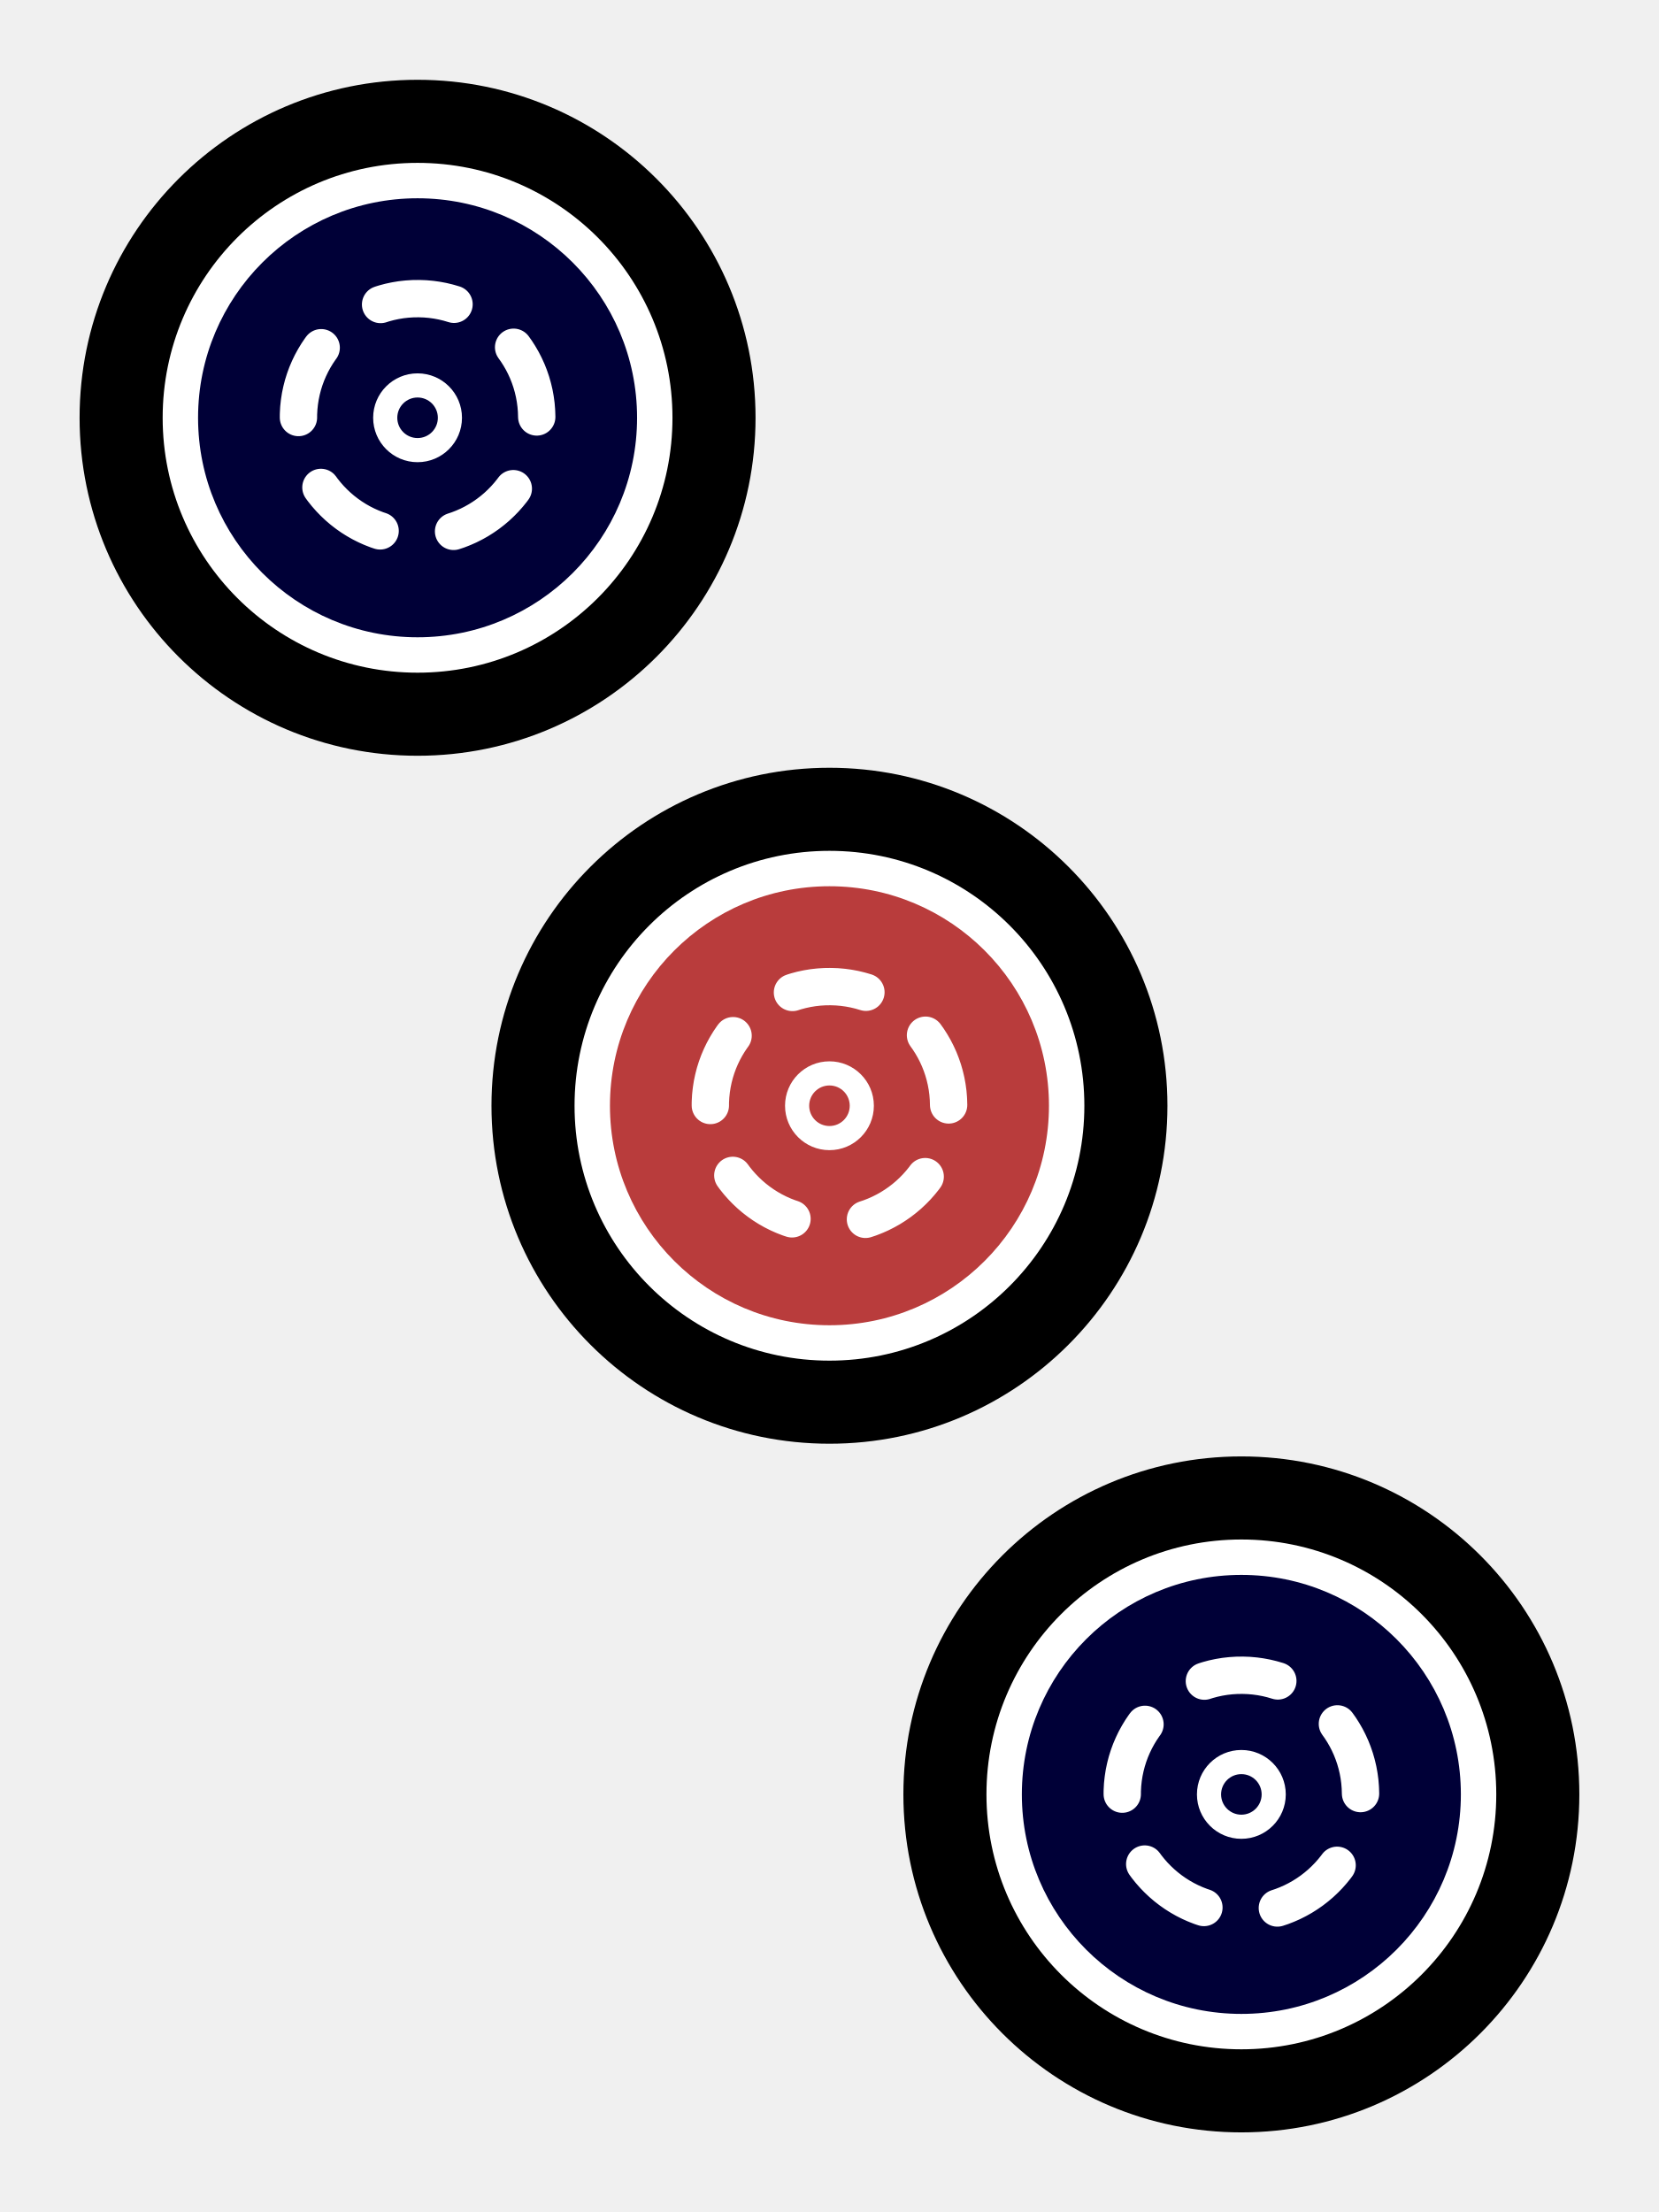
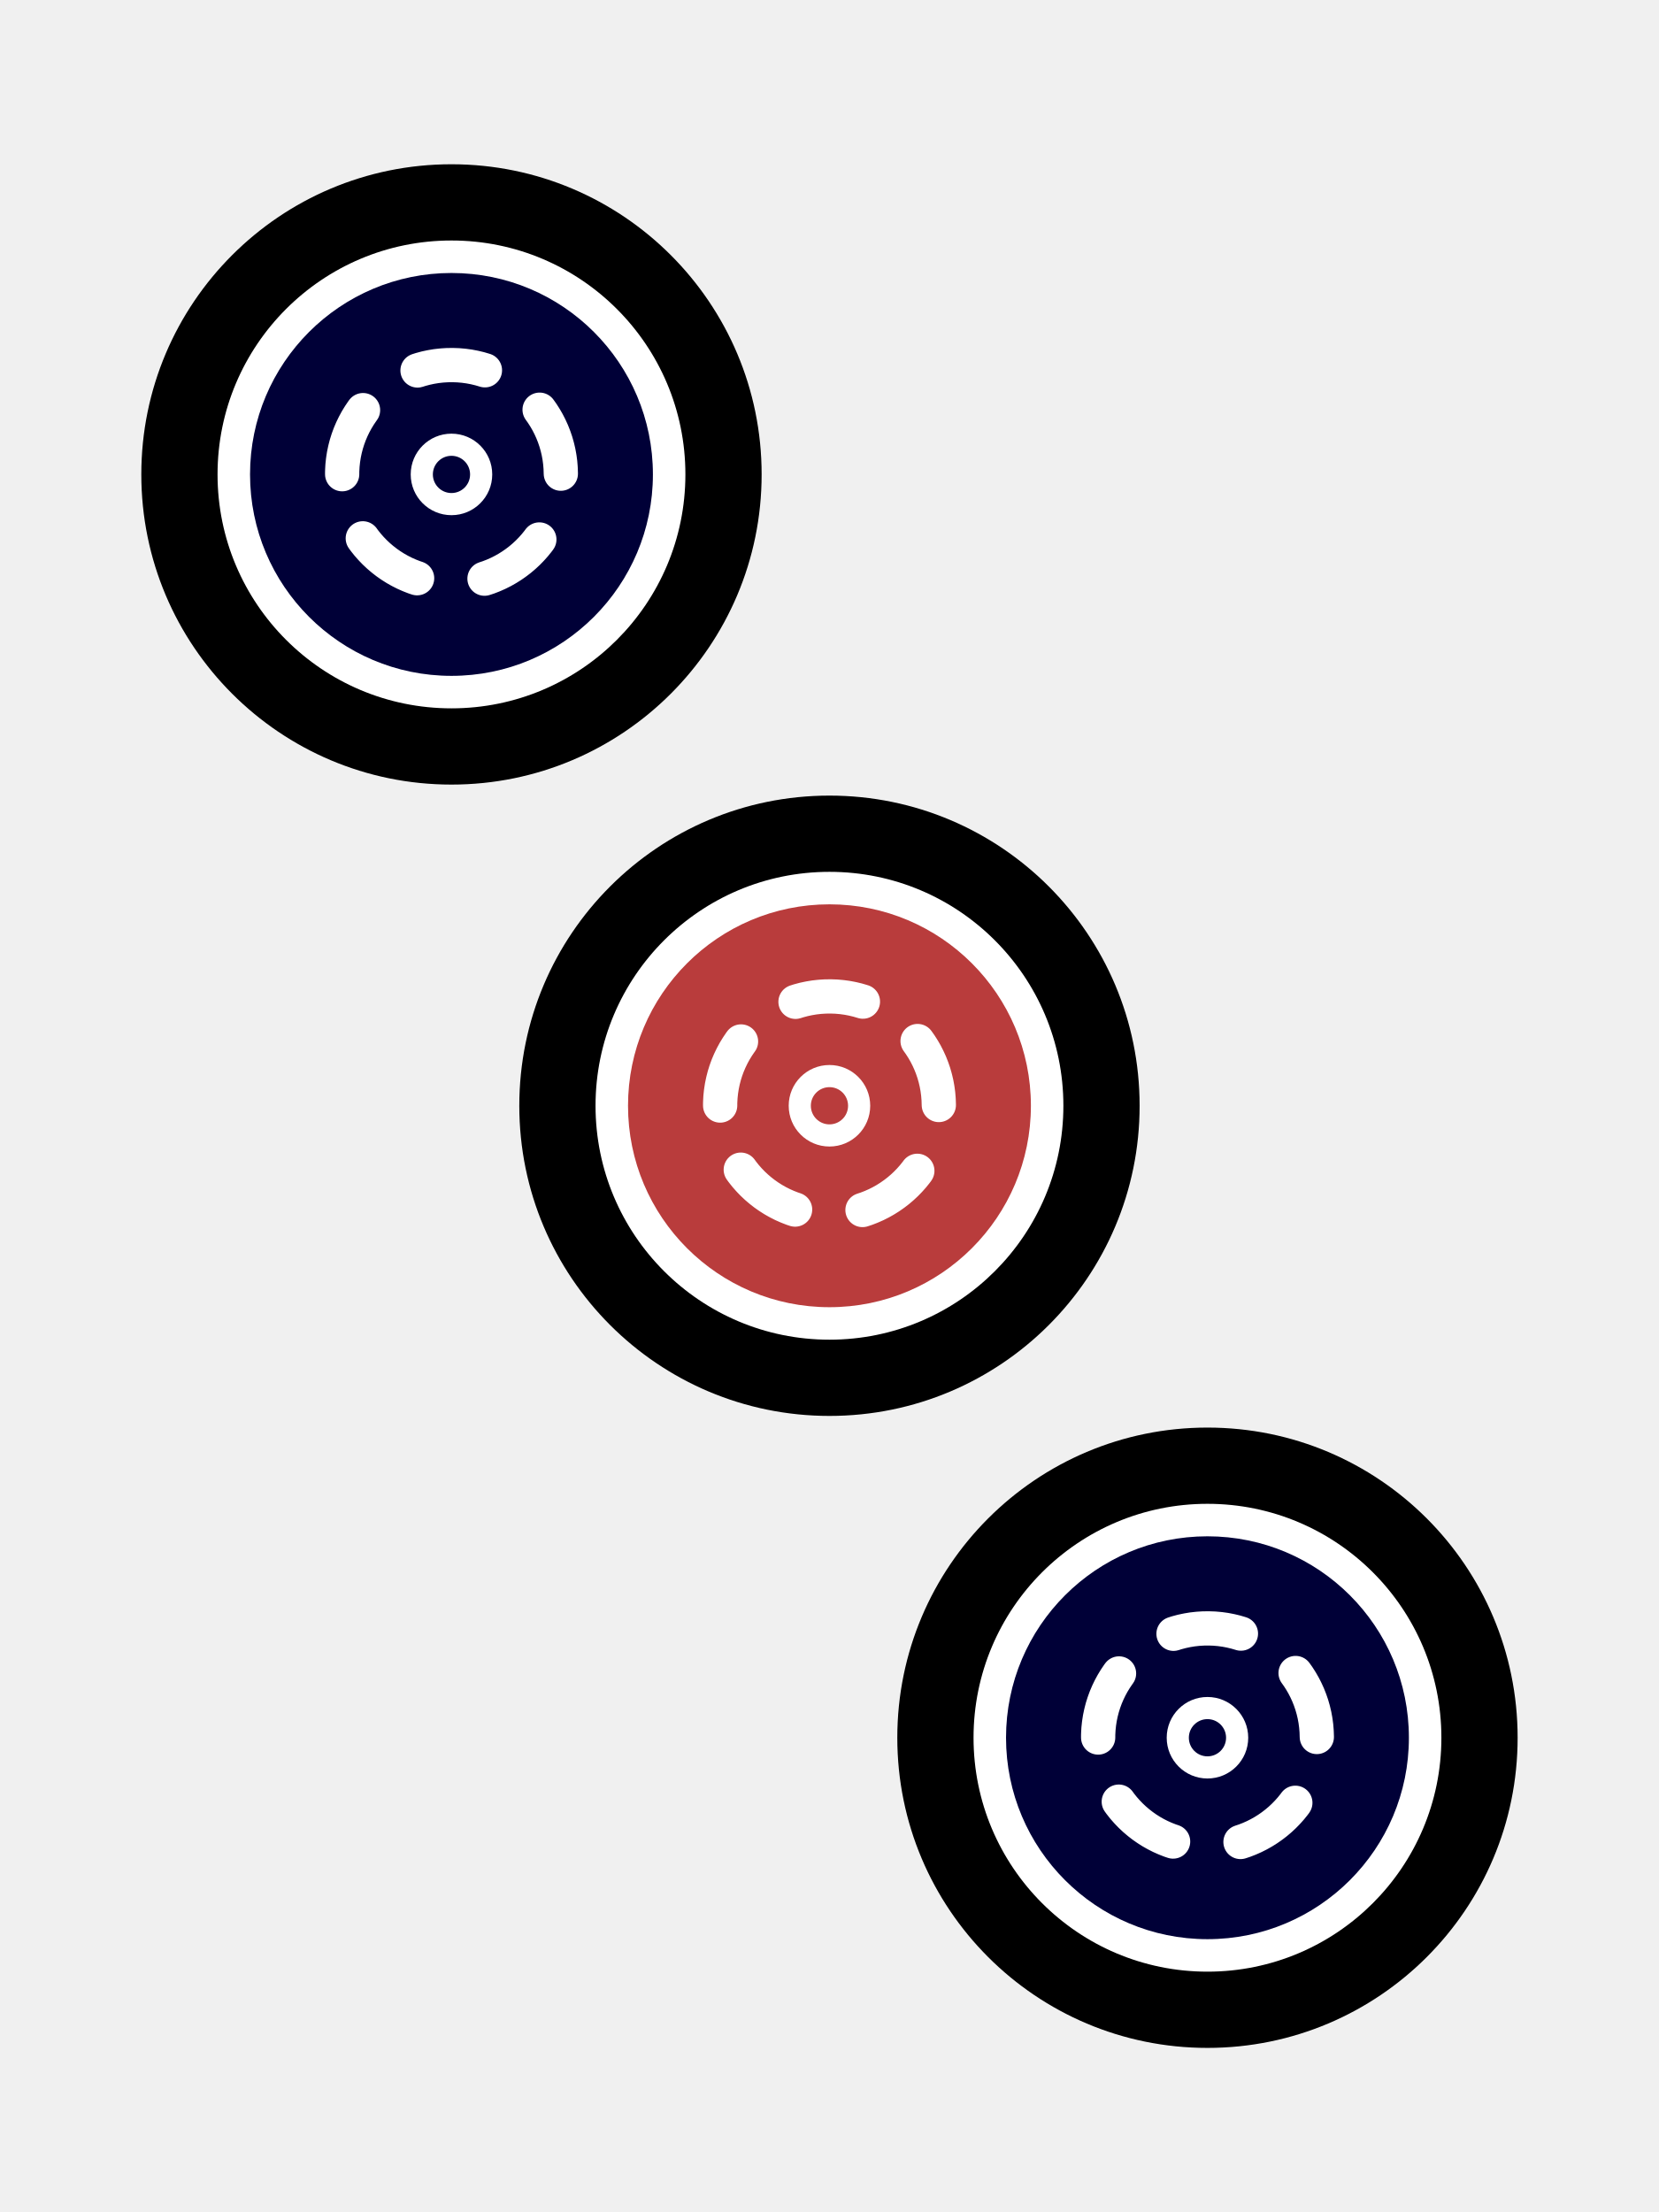
- <svg xmlns="http://www.w3.org/2000/svg" width="300" height="400" viewBox="0 0 300 400">
-   <g id="layer1" transform="translate(0,-652.3622)">
-     <g id="g7705" transform="translate(4.6993944e-7,0.02106803)">
-       <g id="g7649" transform="matrix(1.022735,0,0,1.022735,286.1682,231.3618)">
-         <circle r="59.759" cy="485.489" cx="-205.976" id="circle7651" style="opacity:1;fill:#000000;fill-opacity:1;fill-rule:nonzero;stroke:none;stroke-width:8;stroke-linecap:round;stroke-linejoin:round;stroke-miterlimit:4;stroke-dasharray:none;stroke-dashoffset:0;stroke-opacity:1" />
-         <circle r="45.07" cy="485.489" cx="-205.976" id="circle7653" style="opacity:1;fill:#ffffff;fill-opacity:1;fill-rule:nonzero;stroke:none;stroke-width:8;stroke-linecap:round;stroke-linejoin:round;stroke-miterlimit:4;stroke-dasharray:none;stroke-dashoffset:0;stroke-opacity:1" />
-         <circle r="38.811" cy="485.489" cx="-205.976" id="circle7655" style="opacity:1;fill:#000037;fill-opacity:1;fill-rule:nonzero;stroke:none;stroke-width:8;stroke-linecap:round;stroke-linejoin:round;stroke-miterlimit:4;stroke-dasharray:none;stroke-dashoffset:0;stroke-opacity:1" />
-         <path style="opacity:1;fill:none;fill-opacity:0.297;fill-rule:nonzero;stroke:#ffffff;stroke-width:6.6;stroke-linecap:round;stroke-linejoin:round;stroke-miterlimit:4;stroke-dasharray:13.201, 13.201;stroke-dashoffset:0;stroke-opacity:1" id="path7657" d="m -188.246,-484.058 a 21.069,21.069 0 0 1 -20.673,21.065 21.069,21.069 0 0 1 -21.45,-20.273 21.069,21.069 0 0 1 19.866,-21.827 21.069,21.069 0 0 1 22.197,19.452" transform="matrix(0.9999763,-0.00689127,-0.00689127,-0.9999763,0,0)" />
-         <circle r="7.853" cy="485.489" cx="-205.976" id="circle7659" style="opacity:1;fill:#ffffff;fill-opacity:1;fill-rule:nonzero;stroke:none;stroke-width:8;stroke-linecap:round;stroke-linejoin:round;stroke-miterlimit:4;stroke-dasharray:none;stroke-dashoffset:0;stroke-opacity:1" />
-         <circle r="3.586" cy="485.489" cx="-205.976" id="circle7661" style="opacity:1;fill:#000037;fill-opacity:1;fill-rule:nonzero;stroke:none;stroke-width:8;stroke-linecap:round;stroke-linejoin:round;stroke-miterlimit:4;stroke-dasharray:none;stroke-dashoffset:0;stroke-opacity:1" />
-       </g>
-       <g transform="matrix(1.022735,0,0,1.022735,360.6507,355.7678)" id="g7677">
-         <circle style="opacity:1;fill:#000000;fill-opacity:1;fill-rule:nonzero;stroke:none;stroke-width:8;stroke-linecap:round;stroke-linejoin:round;stroke-miterlimit:4;stroke-dasharray:none;stroke-dashoffset:0;stroke-opacity:1" id="circle7679" cx="-205.976" cy="485.489" r="59.759" />
-         <circle style="opacity:1;fill:#ffffff;fill-opacity:1;fill-rule:nonzero;stroke:none;stroke-width:8;stroke-linecap:round;stroke-linejoin:round;stroke-miterlimit:4;stroke-dasharray:none;stroke-dashoffset:0;stroke-opacity:1" id="circle7681" cx="-205.976" cy="485.489" r="45.07" />
-         <circle style="opacity:1;fill:#b93c3c;fill-opacity:1;fill-rule:nonzero;stroke:none;stroke-width:8;stroke-linecap:round;stroke-linejoin:round;stroke-miterlimit:4;stroke-dasharray:none;stroke-dashoffset:0;stroke-opacity:1" id="circle7683" cx="-205.976" cy="485.489" r="38.811" />
-         <path transform="matrix(0.9999763,-0.00689127,-0.00689127,-0.9999763,0,0)" d="m -188.246,-484.058 a 21.069,21.069 0 0 1 -20.673,21.065 21.069,21.069 0 0 1 -21.45,-20.273 21.069,21.069 0 0 1 19.866,-21.827 21.069,21.069 0 0 1 22.197,19.452" id="path7685" style="opacity:1;fill:none;fill-opacity:0.297;fill-rule:nonzero;stroke:#ffffff;stroke-width:6.6;stroke-linecap:round;stroke-linejoin:round;stroke-miterlimit:4;stroke-dasharray:13.201, 13.201;stroke-dashoffset:0;stroke-opacity:1" />
-         <circle style="opacity:1;fill:#ffffff;fill-opacity:1;fill-rule:nonzero;stroke:none;stroke-width:8;stroke-linecap:round;stroke-linejoin:round;stroke-miterlimit:4;stroke-dasharray:none;stroke-dashoffset:0;stroke-opacity:1" id="circle7687" cx="-205.976" cy="485.489" r="7.853" />
-         <circle style="opacity:1;fill:#b93c3c;fill-opacity:1;fill-rule:nonzero;stroke:none;stroke-width:8;stroke-linecap:round;stroke-linejoin:round;stroke-miterlimit:4;stroke-dasharray:none;stroke-dashoffset:0;stroke-opacity:1" id="circle7689" cx="-205.976" cy="485.489" r="3.586" />
-       </g>
-       <g transform="matrix(1.022735,0,0,1.022735,435.1369,480.2993)" id="g7691">
-         <circle style="opacity:1;fill:#000000;fill-opacity:1;fill-rule:nonzero;stroke:none;stroke-width:8;stroke-linecap:round;stroke-linejoin:round;stroke-miterlimit:4;stroke-dasharray:none;stroke-dashoffset:0;stroke-opacity:1" id="circle7693" cx="-205.976" cy="485.489" r="59.759" />
-         <circle style="opacity:1;fill:#ffffff;fill-opacity:1;fill-rule:nonzero;stroke:none;stroke-width:8;stroke-linecap:round;stroke-linejoin:round;stroke-miterlimit:4;stroke-dasharray:none;stroke-dashoffset:0;stroke-opacity:1" id="circle7695" cx="-205.976" cy="485.489" r="45.07" />
-         <circle style="opacity:1;fill:#000037;fill-opacity:1;fill-rule:nonzero;stroke:none;stroke-width:8;stroke-linecap:round;stroke-linejoin:round;stroke-miterlimit:4;stroke-dasharray:none;stroke-dashoffset:0;stroke-opacity:1" id="circle7697" cx="-205.976" cy="485.489" r="38.811" />
-         <path transform="matrix(0.9999763,-0.00689127,-0.00689127,-0.9999763,0,0)" d="m -188.246,-484.058 a 21.069,21.069 0 0 1 -20.673,21.065 21.069,21.069 0 0 1 -21.45,-20.273 21.069,21.069 0 0 1 19.866,-21.827 21.069,21.069 0 0 1 22.197,19.452" id="path7699" style="opacity:1;fill:none;fill-opacity:0.297;fill-rule:nonzero;stroke:#ffffff;stroke-width:6.6;stroke-linecap:round;stroke-linejoin:round;stroke-miterlimit:4;stroke-dasharray:13.201, 13.201;stroke-dashoffset:0;stroke-opacity:1" />
-         <circle style="opacity:1;fill:#ffffff;fill-opacity:1;fill-rule:nonzero;stroke:none;stroke-width:8;stroke-linecap:round;stroke-linejoin:round;stroke-miterlimit:4;stroke-dasharray:none;stroke-dashoffset:0;stroke-opacity:1" id="circle7701" cx="-205.976" cy="485.489" r="7.853" />
-         <circle style="opacity:1;fill:#000037;fill-opacity:1;fill-rule:nonzero;stroke:none;stroke-width:8;stroke-linecap:round;stroke-linejoin:round;stroke-miterlimit:4;stroke-dasharray:none;stroke-dashoffset:0;stroke-opacity:1" id="circle7703" cx="-205.976" cy="485.489" r="3.586" />
+ <svg xmlns="http://www.w3.org/2000/svg" width="300.0" height="400.0" viewBox="0.0 0.0 300.0 400.0">
+   <g transform="translate(12.34644 16.46191) scale(0.91769)">
+     <g id="layer1" transform="translate(0,-652.3622)">
+       <g id="g7705" transform="translate(4.6993944e-7,0.02106803)">
+         <g id="g7649" transform="matrix(1.022735,0,0,1.022735,286.1682,231.3618)">
+           <circle r="59.759" cy="485.489" cx="-205.976" id="circle7651" style="opacity:1;fill:#000000;fill-opacity:1;fill-rule:nonzero;stroke:none;stroke-width:8;stroke-linecap:round;stroke-linejoin:round;stroke-miterlimit:4;stroke-dasharray:none;stroke-dashoffset:0;stroke-opacity:1" />
+           <circle r="45.07" cy="485.489" cx="-205.976" id="circle7653" style="opacity:1;fill:#ffffff;fill-opacity:1;fill-rule:nonzero;stroke:none;stroke-width:8;stroke-linecap:round;stroke-linejoin:round;stroke-miterlimit:4;stroke-dasharray:none;stroke-dashoffset:0;stroke-opacity:1" />
+           <circle r="38.811" cy="485.489" cx="-205.976" id="circle7655" style="opacity:1;fill:#000037;fill-opacity:1;fill-rule:nonzero;stroke:none;stroke-width:8;stroke-linecap:round;stroke-linejoin:round;stroke-miterlimit:4;stroke-dasharray:none;stroke-dashoffset:0;stroke-opacity:1" />
+           <path style="opacity:1;fill:none;fill-opacity:0.297;fill-rule:nonzero;stroke:#ffffff;stroke-width:6.6;stroke-linecap:round;stroke-linejoin:round;stroke-miterlimit:4;stroke-dasharray:13.201, 13.201;stroke-dashoffset:0;stroke-opacity:1" id="path7657" d="m -188.246,-484.058 a 21.069,21.069 0 0 1 -20.673,21.065 21.069,21.069 0 0 1 -21.45,-20.273 21.069,21.069 0 0 1 19.866,-21.827 21.069,21.069 0 0 1 22.197,19.452" transform="matrix(0.9999763,-0.00689127,-0.00689127,-0.9999763,0,0)" />
+           <circle r="7.853" cy="485.489" cx="-205.976" id="circle7659" style="opacity:1;fill:#ffffff;fill-opacity:1;fill-rule:nonzero;stroke:none;stroke-width:8;stroke-linecap:round;stroke-linejoin:round;stroke-miterlimit:4;stroke-dasharray:none;stroke-dashoffset:0;stroke-opacity:1" />
+           <circle r="3.586" cy="485.489" cx="-205.976" id="circle7661" style="opacity:1;fill:#000037;fill-opacity:1;fill-rule:nonzero;stroke:none;stroke-width:8;stroke-linecap:round;stroke-linejoin:round;stroke-miterlimit:4;stroke-dasharray:none;stroke-dashoffset:0;stroke-opacity:1" />
+         </g>
+         <g transform="matrix(1.022735,0,0,1.022735,360.6507,355.7678)" id="g7677">
+           <circle style="opacity:1;fill:#000000;fill-opacity:1;fill-rule:nonzero;stroke:none;stroke-width:8;stroke-linecap:round;stroke-linejoin:round;stroke-miterlimit:4;stroke-dasharray:none;stroke-dashoffset:0;stroke-opacity:1" id="circle7679" cx="-205.976" cy="485.489" r="59.759" />
+           <circle style="opacity:1;fill:#ffffff;fill-opacity:1;fill-rule:nonzero;stroke:none;stroke-width:8;stroke-linecap:round;stroke-linejoin:round;stroke-miterlimit:4;stroke-dasharray:none;stroke-dashoffset:0;stroke-opacity:1" id="circle7681" cx="-205.976" cy="485.489" r="45.07" />
+           <circle style="opacity:1;fill:#b93c3c;fill-opacity:1;fill-rule:nonzero;stroke:none;stroke-width:8;stroke-linecap:round;stroke-linejoin:round;stroke-miterlimit:4;stroke-dasharray:none;stroke-dashoffset:0;stroke-opacity:1" id="circle7683" cx="-205.976" cy="485.489" r="38.811" />
+           <path transform="matrix(0.9999763,-0.00689127,-0.00689127,-0.9999763,0,0)" d="m -188.246,-484.058 a 21.069,21.069 0 0 1 -20.673,21.065 21.069,21.069 0 0 1 -21.45,-20.273 21.069,21.069 0 0 1 19.866,-21.827 21.069,21.069 0 0 1 22.197,19.452" id="path7685" style="opacity:1;fill:none;fill-opacity:0.297;fill-rule:nonzero;stroke:#ffffff;stroke-width:6.6;stroke-linecap:round;stroke-linejoin:round;stroke-miterlimit:4;stroke-dasharray:13.201, 13.201;stroke-dashoffset:0;stroke-opacity:1" />
+           <circle style="opacity:1;fill:#ffffff;fill-opacity:1;fill-rule:nonzero;stroke:none;stroke-width:8;stroke-linecap:round;stroke-linejoin:round;stroke-miterlimit:4;stroke-dasharray:none;stroke-dashoffset:0;stroke-opacity:1" id="circle7687" cx="-205.976" cy="485.489" r="7.853" />
+           <circle style="opacity:1;fill:#b93c3c;fill-opacity:1;fill-rule:nonzero;stroke:none;stroke-width:8;stroke-linecap:round;stroke-linejoin:round;stroke-miterlimit:4;stroke-dasharray:none;stroke-dashoffset:0;stroke-opacity:1" id="circle7689" cx="-205.976" cy="485.489" r="3.586" />
+         </g>
+         <g transform="matrix(1.022735,0,0,1.022735,435.1369,480.2993)" id="g7691">
+           <circle style="opacity:1;fill:#000000;fill-opacity:1;fill-rule:nonzero;stroke:none;stroke-width:8;stroke-linecap:round;stroke-linejoin:round;stroke-miterlimit:4;stroke-dasharray:none;stroke-dashoffset:0;stroke-opacity:1" id="circle7693" cx="-205.976" cy="485.489" r="59.759" />
+           <circle style="opacity:1;fill:#ffffff;fill-opacity:1;fill-rule:nonzero;stroke:none;stroke-width:8;stroke-linecap:round;stroke-linejoin:round;stroke-miterlimit:4;stroke-dasharray:none;stroke-dashoffset:0;stroke-opacity:1" id="circle7695" cx="-205.976" cy="485.489" r="45.07" />
+           <circle style="opacity:1;fill:#000037;fill-opacity:1;fill-rule:nonzero;stroke:none;stroke-width:8;stroke-linecap:round;stroke-linejoin:round;stroke-miterlimit:4;stroke-dasharray:none;stroke-dashoffset:0;stroke-opacity:1" id="circle7697" cx="-205.976" cy="485.489" r="38.811" />
+           <path transform="matrix(0.9999763,-0.00689127,-0.00689127,-0.9999763,0,0)" d="m -188.246,-484.058 a 21.069,21.069 0 0 1 -20.673,21.065 21.069,21.069 0 0 1 -21.45,-20.273 21.069,21.069 0 0 1 19.866,-21.827 21.069,21.069 0 0 1 22.197,19.452" id="path7699" style="opacity:1;fill:none;fill-opacity:0.297;fill-rule:nonzero;stroke:#ffffff;stroke-width:6.6;stroke-linecap:round;stroke-linejoin:round;stroke-miterlimit:4;stroke-dasharray:13.201, 13.201;stroke-dashoffset:0;stroke-opacity:1" />
+           <circle style="opacity:1;fill:#ffffff;fill-opacity:1;fill-rule:nonzero;stroke:none;stroke-width:8;stroke-linecap:round;stroke-linejoin:round;stroke-miterlimit:4;stroke-dasharray:none;stroke-dashoffset:0;stroke-opacity:1" id="circle7701" cx="-205.976" cy="485.489" r="7.853" />
+           <circle style="opacity:1;fill:#000037;fill-opacity:1;fill-rule:nonzero;stroke:none;stroke-width:8;stroke-linecap:round;stroke-linejoin:round;stroke-miterlimit:4;stroke-dasharray:none;stroke-dashoffset:0;stroke-opacity:1" id="circle7703" cx="-205.976" cy="485.489" r="3.586" />
+         </g>
      </g>
    </g>
  </g>
</svg>
